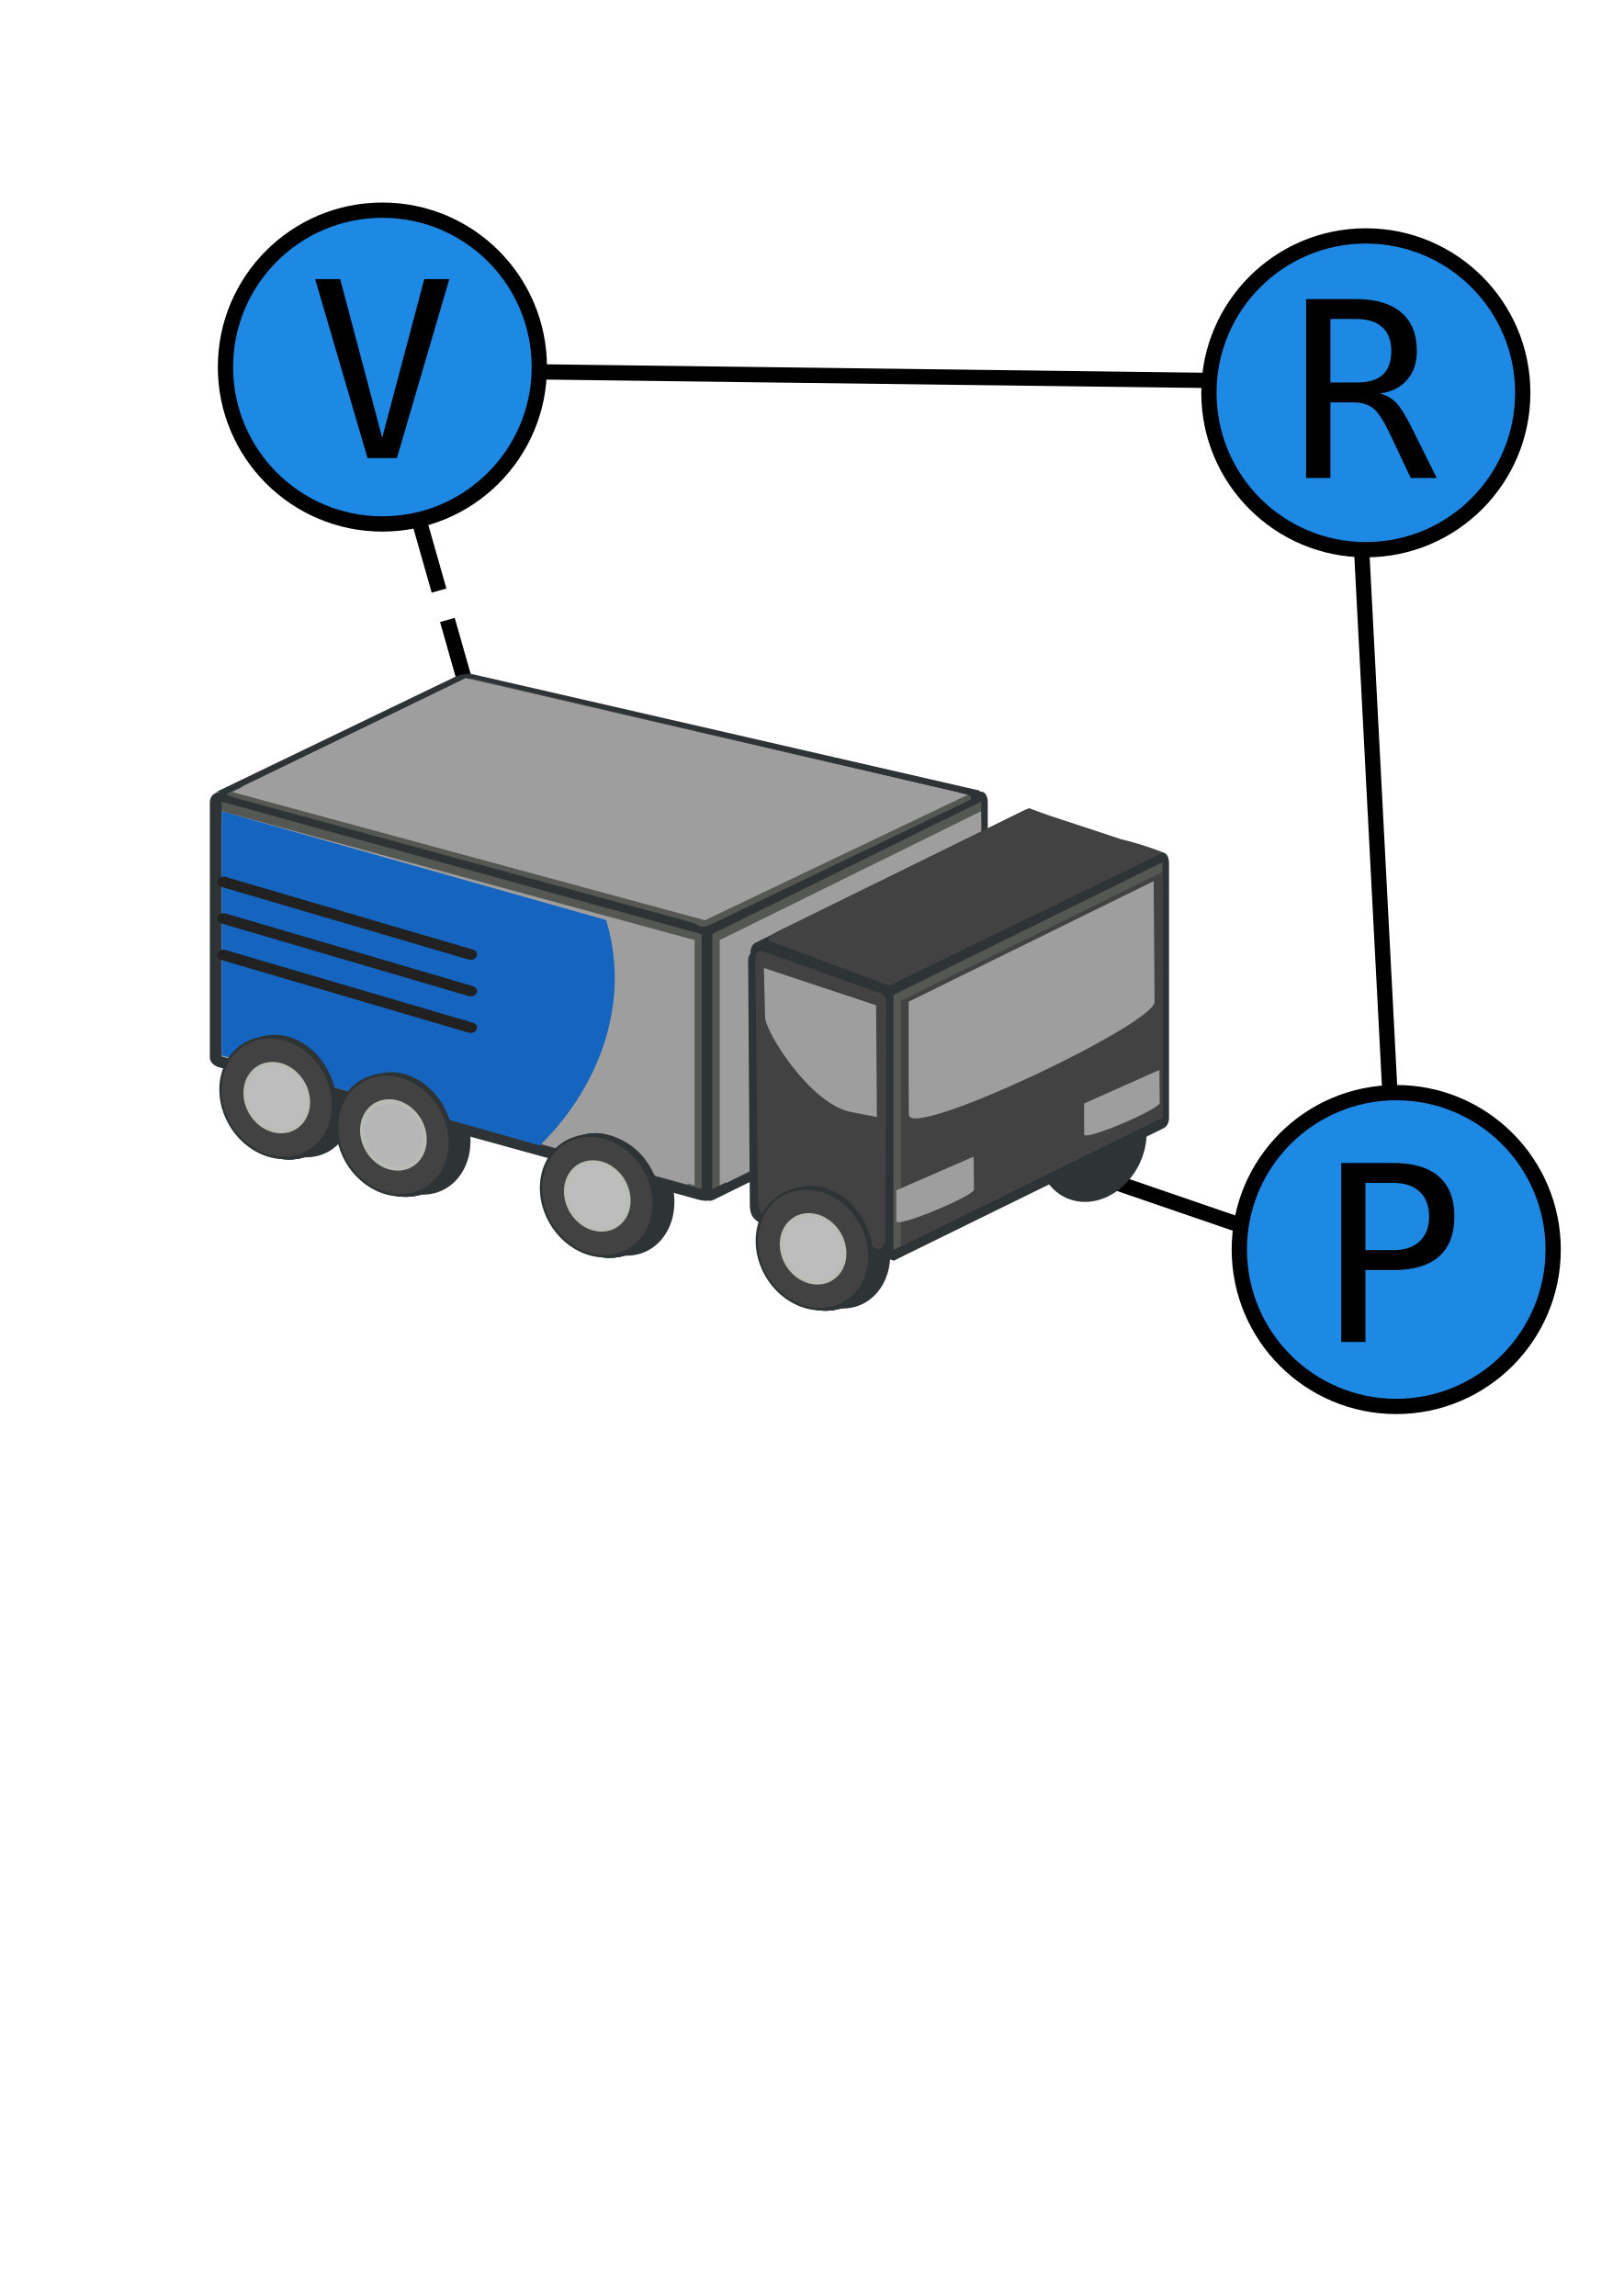
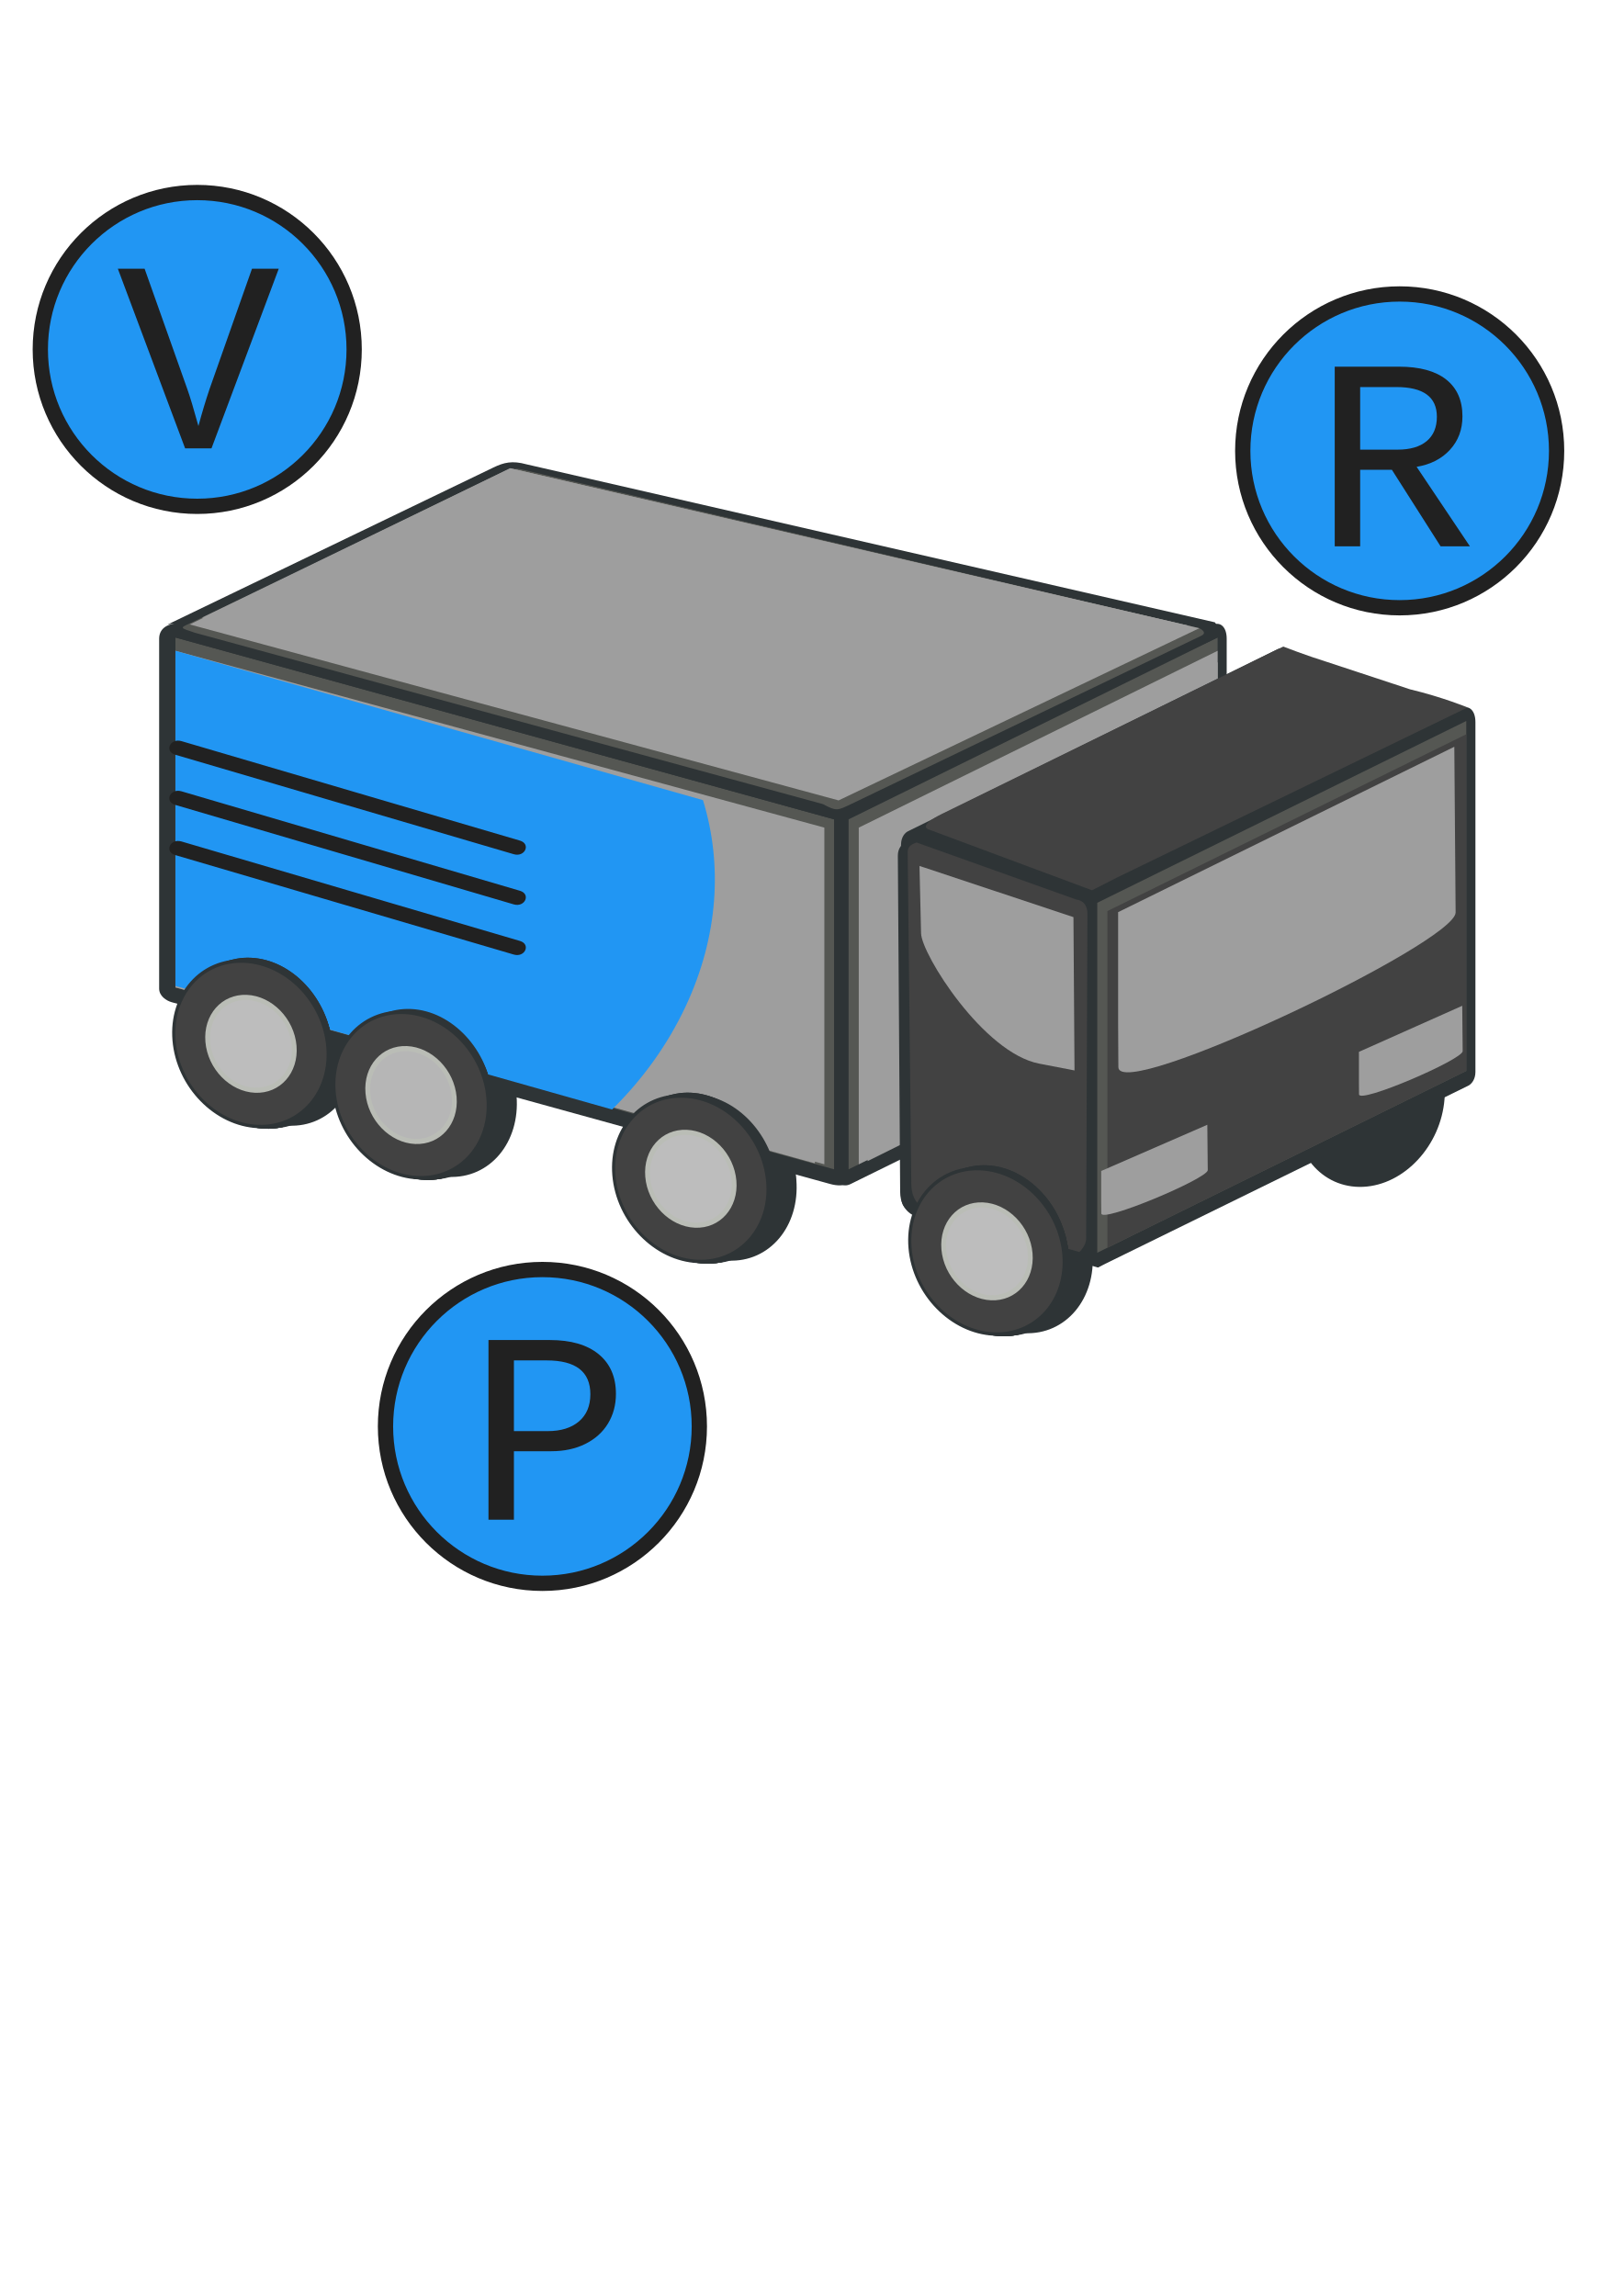
<svg xmlns="http://www.w3.org/2000/svg" width="210mm" height="297mm" viewBox="0 0 744.094 1052.362" id="svg2" version="1.1">
  <defs id="defs4" />
  <g id="layer1">
-     <path style="fill:none;fill-rule:evenodd;stroke:#000000;stroke-width:7;stroke-linecap:butt;stroke-linejoin:miter;stroke-opacity:1;stroke-miterlimit:4;stroke-dasharray:none" d="M 172.857,169.505 620,175.219 641.429,586.648 304.286,470.934" id="path4638" />
-     <path style="fill:none;fill-rule:evenodd;stroke:#000000;stroke-width:7;stroke-linecap:butt;stroke-linejoin:miter;stroke-opacity:1;stroke-miterlimit:4;stroke-dasharray:42,14;stroke-dashoffset:39.9" d="M 170,160.934 250,442.362" id="path4640" />
-     <circle style="fill:#1e88e5;fill-opacity:1;stroke:#000000;stroke-width:7;stroke-linecap:round;stroke-linejoin:round;stroke-miterlimit:4;stroke-dasharray:none;stroke-dashoffset:2.038" id="path4138" cx="175.238" cy="168.241" r="71.914" />
-     <circle style="fill:#1e88e5;fill-opacity:1;stroke:#000000;stroke-width:7;stroke-linecap:round;stroke-linejoin:round;stroke-miterlimit:4;stroke-dasharray:none;stroke-dashoffset:2.038" id="path4138-8" cx="639.856" cy="572.719" r="71.914" />
-     <circle style="fill:#1e88e5;fill-opacity:1;stroke:#000000;stroke-width:7;stroke-linecap:round;stroke-linejoin:round;stroke-miterlimit:4;stroke-dasharray:none;stroke-dashoffset:2.038" id="path4138-4" cx="625.92" cy="180.042" r="71.914" />
-     <g id="g3053" transform="matrix(14.76338,0,0,14.76338,17.33968,315.6644)">
+     <circle style="fill:#2196f3;fill-opacity:1;stroke:#212121;stroke-width:7;stroke-linecap:round;stroke-linejoin:round;stroke-miterlimit:4;stroke-dasharray:none;stroke-dashoffset:2.038;stroke-opacity:1" id="path4138" cx="90.385" cy="160.16" r="71.914" />
+     <g id="g3053" transform="matrix(20.25973,0,0,20.25973,-35.24141,221.2256)">
      <g id="g3053-8" transform="matrix(1.092463,0,0,1.092463,-1.995594,-1.510752)">
        <circle style="fill:#2e3436;stroke:#2e3436;stroke-width:0.584" id="circle4994-2-0" r="14.263" cy="78.395" cx="170.978" transform="matrix(-0.1062808,0.0048,0.00956527,-0.12,49.20306,22.80545)" />
        <circle style="fill:#2e3436;stroke:#2e3436;stroke-width:0.584" id="circle4990-5" r="14.263" cy="78.395" cx="170.978" transform="matrix(-0.1062808,-0.0048,0.00956527,0.12,41.67304,8.659714)" />
        <circle style="fill:#2e3436;stroke:#2e3436;stroke-width:0.584" id="circle4986-7" r="14.263" cy="78.395" cx="170.978" transform="matrix(-0.1062808,-0.0048,0.00956527,0.12,41.51679,8.714403)" />
        <circle style="fill:#2e3436;stroke:#2e3436;stroke-width:0.584" id="circle4992-4" r="14.263" cy="78.395" cx="170.978" transform="matrix(-0.1062808,-0.0048,0.00956527,0.12,41.9141,8.662931)" />
        <circle style="fill:#2e3436;stroke:#2e3436;stroke-width:0.584" id="circle4994-2" r="14.263" cy="78.395" cx="170.978" transform="matrix(-0.1062808,0.0048,0.00956527,-0.12,41.89847,25.74259)" />
        <path style="fill:#2e3436" d="m 22.265,8.634 c -0.063,0.031 -0.146,0.118 -0.146,0.282 l 0,7.247 c 0,0.266 0.131,0.364 0.297,0.282 l 7.64,-3.765 c 0.063,-0.031 0.146,-0.128 0.146,-0.282 l 0,-7.247 c 0,-0.239 -0.131,-0.364 -0.297,-0.282 l -7.64,3.765 z" id="path2996-6-2-4-8" />
        <circle style="fill:#2e3436;stroke:#2e3436;stroke-width:0.584" id="circle4990" r="14.263" cy="78.395" cx="170.978" transform="matrix(-0.1062808,-0.0048,0.00956527,0.12,35.54113,7.156711)" />
        <circle style="fill:#2e3436;stroke:#2e3436;stroke-width:0.584" id="circle4992" r="14.263" cy="78.395" cx="170.978" transform="matrix(-0.1062808,-0.0048,0.00956527,0.12,35.78219,7.159928)" />
        <circle style="fill:#2e3436;stroke:#2e3436;stroke-width:0.584" id="circle4994" r="14.263" cy="78.395" cx="170.978" transform="matrix(-0.1062808,-0.0048,0.00956527,0.12,35.76657,7.066178)" />
        <circle transform="matrix(-0.1062808,-0.0048,0.00956527,0.12,29.59201,5.477559)" cx="170.978" cy="78.395" r="14.263" id="circle4964" style="fill:#2e3436;stroke:#2e3436;stroke-width:0.584" />
        <circle transform="matrix(-0.1062808,-0.0048,0.00956527,0.12,29.49045,5.442402)" cx="170.978" cy="78.395" r="14.263" id="circle4980" style="fill:#2e3436;stroke:#2e3436;stroke-width:0.584" />
        <circle transform="matrix(-0.1062808,-0.0048,0.00956527,0.12,29.74826,5.42287)" cx="170.978" cy="78.395" r="14.263" id="circle4966" style="fill:#2e3436;stroke:#2e3436;stroke-width:0.584" />
        <circle transform="matrix(-0.1062808,-0.0048,0.00956527,0.12,29.98932,5.426087)" cx="170.978" cy="78.395" r="14.263" id="circle4968" style="fill:#2e3436;stroke:#2e3436;stroke-width:0.584" />
        <circle transform="matrix(-0.1062808,-0.0048,0.00956527,0.12,29.97369,5.332337)" cx="170.978" cy="78.395" r="14.263" id="circle4970" style="fill:#2e3436;stroke:#2e3436;stroke-width:0.584" />
        <circle style="fill:#2e3436;stroke:#2e3436;stroke-width:0.584" id="circle107-8-4-4-3-0" r="14.263" cy="78.395" cx="170.978" transform="matrix(-0.1062808,-0.0048,0.00956527,0.12,26.27745,4.416899)" />
        <circle style="fill:#2e3436;stroke:#2e3436;stroke-width:0.584" id="circle107-8-4-4-3-4-8-1" r="14.263" cy="78.395" cx="170.978" transform="matrix(-0.1062808,-0.0048,0.00956527,0.12,26.4337,4.362209)" />
        <circle style="fill:#2e3436;stroke:#2e3436;stroke-width:0.584" id="circle107-8-4-4-3-4-8-9-5" r="14.263" cy="78.395" cx="170.978" transform="matrix(-0.1062808,-0.0048,0.00956527,0.12,26.67475,4.365426)" />
        <circle style="fill:#2e3436;stroke:#2e3436;stroke-width:0.584" id="circle107-8-4-4-3-4-8-9-7-3" r="14.263" cy="78.395" cx="170.978" transform="matrix(-0.1062808,-0.0048,0.00956527,0.12,26.65913,4.271676)" />
        <path style="fill:#2e3436" d="m 20.881,8.096 c 0.112,0.031 0.26,0.118 0.26,0.282 l 0,7.247 c 0,0.266 -0.235,0.364 -0.531,0.282 L 6.974,12.142 c -0.112,-0.031 -0.26,-0.128 -0.26,-0.282 l 0,-7.247 c 0,-0.239 0.234,-0.364 0.531,-0.282 l 13.636,3.765 0,0 z" id="path2996" />
-         <polygon transform="matrix(0.1977332,0,0,0.15,3.260435,3.426568)" style="fill:#555753" points="19.174,7.758 19.174,7.758 88.139,32.858 88.139,81.17 19.174,56.07 " id="polygon2998" />
-         <polygon transform="matrix(0.2003334,0,0,0.15,3.210578,3.426568)" style="fill:#9e9e9e;fill-opacity:1" points="19.174,9.589 86.24,34 86.24,80.48 19.174,56.07 19.174,9.589 " id="polygon3000" />
+         <polygon transform="matrix(0.1977332,0,0,0.15,3.260435,3.426568)" style="fill:#555753" points="19.174,56.07 19.174,7.758 19.174,7.758 88.139,32.858 88.139,81.17 " id="polygon2998" />
+         <polygon transform="matrix(0.2003334,0,0,0.15,3.210578,3.426568)" style="fill:#9e9e9e;fill-opacity:1" points="19.174,9.589 19.174,9.589 86.24,34 86.24,80.48 19.174,56.07 " id="polygon3000" />
        <path style="fill:#9e9e9e;fill-opacity:1" d="m 20.022,8.632 c 0.116,0.032 0.27,0.124 0.27,0.295 l 0,6.552 -13.241,-3.681 0,-6.772 12.971,3.606 0,0 z" id="path3002" />
-         <path style="fill:#1565c0;fill-opacity:1" d="m 17.974,7.957 c 0.408,1.327 0.322,2.818 -0.358,4.27 -0.374,0.799 -0.895,1.517 -1.524,2.137 l -9.041,-2.559 0,-6.94 10.922,3.092 0,0 z" id="path3018" />
+         <path style="fill:#2196f3;fill-opacity:1" d="m 17.974,7.957 c 0.408,1.327 0.322,2.818 -0.358,4.27 -0.374,0.799 -0.895,1.517 -1.524,2.137 l -9.041,-2.559 0,-6.94 10.922,3.092 0,0 z" id="path3018" />
        <path style="clip-rule:evenodd;fill:#212121;fill-opacity:1;fill-rule:evenodd" d="m 7.175,6.735 7.008,2.06 c 0.233,0.068 0.106,0.35 -0.127,0.282 l -7.008,-2.06 c -0.233,-0.068 -0.106,-0.35 0.127,-0.282 l 0,0 z m 0,1.039 7.008,2.06 c 0.233,0.068 0.106,0.35 -0.127,0.282 L 7.048,8.056 c -0.233,-0.068 -0.106,-0.35 0.127,-0.282 l 0,0 z m 0,1.039 7.008,2.06 c 0.233,0.068 0.106,0.35 -0.127,0.282 L 7.048,9.095 c -0.233,-0.068 -0.106,-0.35 0.127,-0.282 l 0,0 z" id="path3024" />
        <path style="fill:#2e3436" d="m 20.881,8.096 c -0.063,0.031 -0.146,0.118 -0.146,0.282 l 0,7.247 c 0,0.266 0.131,0.364 0.297,0.282 l 7.64,-3.765 c 0.063,-0.031 0.146,-0.128 0.146,-0.282 l 0,-7.247 c 0,-0.239 -0.131,-0.364 -0.297,-0.282 l -7.64,3.765 0,0 z" id="path2996-6" />
-         <polygon transform="matrix(-0.1107864,0,0,0.15,30.75416,3.426568)" style="fill:#555753" points="19.174,7.758 88.139,32.858 88.139,81.17 19.174,56.07 19.174,7.758 " id="polygon2998-0" />
-         <polygon transform="matrix(-0.1107864,0,0,0.15,30.75416,3.426568)" style="fill:#9e9e9e;fill-opacity:1" points="19.174,9.589 86.24,34 86.24,80.48 19.174,56.07 19.174,9.589 " id="polygon3000-1" />
+         <polygon transform="matrix(-0.1107864,0,0,0.15,30.75416,3.426568)" style="fill:#555753" points="19.174,7.758 19.174,7.758 88.139,32.858 88.139,81.17 19.174,56.07 " id="polygon2998-0" />
+         <polygon transform="matrix(-0.1107864,0,0,0.15,30.75416,3.426568)" style="fill:#9e9e9e;fill-opacity:1" points="19.174,9.589 19.174,9.589 86.24,34 86.24,80.48 19.174,56.07 " id="polygon3000-1" />
        <path style="fill:#9e9e9e;fill-opacity:1" d="m 21.53,8.636 c -0.064,0.032 -0.148,0.123 -0.148,0.293 l 0,6.504 7.248,-3.596 0,-6.735 z" id="path3002-9" />
        <path style="fill:#2e3436" d="m 28.573,4.275 c 0,0 0.205,0.246 0.057,0.315 l -7.411,3.483 c -0.24,0.113 -0.235,0.364 -0.531,0.282 L 7.052,4.59 C 7.217,4.159 6.776,4.375 6.915,4.308 L 13.635,1.069 c 0.216,-0.104 0.388,-0.148 0.685,-0.066 z" id="path2996-8" />
        <path style="fill:#555753" d="m 28.251,4.397 c 0,0 0.186,0.086 0.041,0.156 l -7.241,3.481 c -0.3,0.144 -0.312,0.155 -0.592,0.006 L 7.454,4.491 C 7.142,4.387 7.145,4.393 7.333,4.304 l 6.551,-3.129 c 0.212,-0.101 0.203,-0.1 0.5,-0.028 z" id="path2996-8-9" />
        <path style="fill:#9e9e9e;fill-opacity:1" d="m 28.251,4.397 c 0,0 0.145,-0.069 0,0 l -7.469,3.566 0,0 -13.434,-3.644 0,0 6.635,-3.234 c -0.004,0.002 -0.296,-0.072 0,0 z" id="path2996-8-9-1" />
        <path style="fill:#9e9e9e;fill-opacity:1" d="m 20.498,7.692 c 0.261,0.116 0.38,0.049 0.511,-0.013 L 28.006,4.339 13.983,1.085 7.603,4.177 Z" id="path3002-9-3" />
        <path style="fill:#2e3436" d="m 22.221,8.601 c -0.063,0.031 -0.146,0.118 -0.146,0.282 l 0,7.247 c 0,0.266 0.131,0.364 0.297,0.282 l 7.64,-3.765 c 0.063,-0.031 0.146,-0.128 0.146,-0.282 l 0,-7.247 c 0,-0.239 -0.131,-0.364 -0.297,-0.282 l -7.64,3.765 z" id="path2996-6-2-4" />
        <circle style="fill:#2e3436;stroke:#2e3436;stroke-width:0.584" id="circle107-8-4-4-3-4-1" r="14.263" cy="78.395" cx="170.978" transform="matrix(-0.1062808,-0.0048,0.00956527,0.12,26.17588,4.381742)" />
        <circle style="fill:#2e3436;stroke:#2e3436;stroke-width:0.584" id="circle107-8-4-4-8-2" r="14.263" cy="78.395" cx="170.978" transform="matrix(-0.1062808,-0.0048,0.00956527,0.12,26.18589,4.428064)" />
        <circle style="fill:#2e3436;stroke:#2e3436;stroke-width:0.584" id="circle107-8-4-4-5" r="14.263" cy="78.395" cx="170.978" transform="matrix(-0.1062808,-0.0048,0.00956527,0.12,26.18589,4.428064)" />
        <circle style="fill:#2e3436;stroke:#2e3436;stroke-width:0.584" id="circle107-8-4-2" r="14.263" cy="78.395" cx="170.978" transform="matrix(-0.1062808,-0.0048,0.00956527,0.12,26.18589,4.428064)" />
        <circle style="fill:#2e3436;stroke:#2e3436;stroke-width:0.584" id="circle107-8-3" r="14.263" cy="78.395" cx="170.978" transform="matrix(-0.1062808,-0.0048,0.00956527,0.12,26.17588,4.381742)" />
        <circle style="fill:#424242;fill-opacity:1;stroke:#2e3436;stroke-width:0.583;stroke-miterlimit:4;stroke-dasharray:none" id="circle107-3-2-1" r="14.263" cy="78.395" cx="170.978" transform="matrix(-0.1116413,-0.0048,0.01004771,0.12,26.91562,4.41706)" />
        <circle style="fill:#bdbdbd;fill-opacity:1;stroke:#babdb6;stroke-width:0.883" id="circle109-3-5-4" r="8.008" cy="78.395" cx="170.977" transform="matrix(-0.1116413,-0.0048,0.01004771,0.12,26.91562,4.41706)" />
        <circle transform="matrix(-0.1062808,-0.0048,0.00956527,0.12,29.49045,5.442402)" cx="170.978" cy="78.395" r="14.263" id="circle4972" style="fill:#2e3436;stroke:#2e3436;stroke-width:0.584" />
        <circle transform="matrix(-0.1062808,-0.0048,0.00956527,0.12,29.50046,5.488725)" cx="170.978" cy="78.395" r="14.263" id="circle4974" style="fill:#2e3436;stroke:#2e3436;stroke-width:0.584" />
        <circle transform="matrix(-0.1062808,-0.0048,0.00956527,0.12,29.50046,5.488725)" cx="170.978" cy="78.395" r="14.263" id="circle4976" style="fill:#2e3436;stroke:#2e3436;stroke-width:0.584" />
        <circle transform="matrix(-0.1062808,-0.0048,0.00956527,0.12,29.50046,5.488725)" cx="170.978" cy="78.395" r="14.263" id="circle4978" style="fill:#2e3436;stroke:#2e3436;stroke-width:0.584" />
        <circle transform="matrix(-0.1116413,-0.0048,0.01004771,0.12,30.23018,5.477721)" cx="170.978" cy="78.395" r="14.263" id="circle4982" style="fill:#424242;fill-opacity:1;stroke:#2e3436;stroke-width:0.583;stroke-miterlimit:4;stroke-dasharray:none" />
        <circle transform="matrix(-0.1116413,-0.0048,0.01004771,0.12,30.23018,5.477721)" cx="170.977" cy="78.395" r="8.008" id="circle4984" style="fill:#bdbdbd;fill-opacity:0.941;stroke:#babdb6;stroke-width:0.883" />
        <circle style="fill:#2e3436;stroke:#2e3436;stroke-width:0.584" id="circle4986" r="14.263" cy="78.395" cx="170.978" transform="matrix(-0.1062808,-0.0048,0.00956527,0.12,35.38488,7.2114)" />
        <circle style="fill:#2e3436;stroke:#2e3436;stroke-width:0.584" id="circle4988" r="14.263" cy="78.395" cx="170.978" transform="matrix(-0.1062808,-0.0048,0.00956527,0.12,35.28332,7.176243)" />
        <circle style="fill:#2e3436;stroke:#2e3436;stroke-width:0.584" id="circle4996" r="14.263" cy="78.395" cx="170.978" transform="matrix(-0.1062808,-0.0048,0.00956527,0.12,35.28332,7.176243)" />
        <circle style="fill:#2e3436;stroke:#2e3436;stroke-width:0.584" id="circle4998" r="14.263" cy="78.395" cx="170.978" transform="matrix(-0.1062808,-0.0048,0.00956527,0.12,35.29333,7.222566)" />
        <circle style="fill:#2e3436;stroke:#2e3436;stroke-width:0.584" id="circle5000" r="14.263" cy="78.395" cx="170.978" transform="matrix(-0.1062808,-0.0048,0.00956527,0.12,35.29333,7.222566)" />
        <circle style="fill:#2e3436;stroke:#2e3436;stroke-width:0.584" id="circle5002" r="14.263" cy="78.395" cx="170.978" transform="matrix(-0.1062808,-0.0048,0.00956527,0.12,35.29333,7.222566)" />
        <circle style="fill:#424242;fill-opacity:1;stroke:#2e3436;stroke-width:0.583;stroke-miterlimit:4;stroke-dasharray:none" id="circle5004" r="14.263" cy="78.395" cx="170.978" transform="matrix(-0.1116413,-0.0048,0.01004771,0.12,36.02306,7.211562)" />
        <circle style="fill:#bdbdbd;fill-opacity:1;stroke:#babdb6;stroke-width:0.883" id="circle5006" r="8.008" cy="78.395" cx="170.977" transform="matrix(-0.1116413,-0.0048,0.01004771,0.12,36.02306,7.211562)" />
        <path style="fill:#2e3436" d="m 22.167,8.833 c -0.068,0.03 -0.159,0.115 -0.158,0.276 l 0.048,6.961 c 0.003,0.434 0.346,0.515 0.346,0.515 l 3.745,1.05 c 0,0 0.26,-0.115 0.263,-0.265 l 0.157,-6.872 c 0,0 -0.048,-0.248 -0.228,-0.168 z" id="path2996-6-2-4-1" />
        <path style="fill:#2e3436" d="m 26.03,9.824 c -0.063,0.031 -0.146,0.118 -0.146,0.282 l 0,7.247 c 0,0 0,0 0.265,0.282 l 7.673,-3.765 c 0.063,-0.031 0.146,-0.128 0.146,-0.282 l 0,-7.247 c 0,-0.239 -0.131,-0.364 -0.297,-0.282 L 26.03,9.824 Z" id="path2996-6-2" />
-         <polygon transform="matrix(-0.1107864,0,0,0.15,35.90275,5.154494)" style="fill:#555753" points="88.139,81.17 19.174,56.07 19.174,7.758 19.174,7.758 88.139,32.858 " id="polygon2998-0-0" />
-         <polygon transform="matrix(-0.1107864,0,0,0.15,35.90275,5.154494)" style="fill:#424242;fill-opacity:1" points="86.24,80.48 19.174,56.07 19.174,9.589 19.174,9.589 86.24,34 " id="polygon3000-1-3" />
+         <polygon transform="matrix(-0.1107864,0,0,0.15,35.90275,5.154494)" style="fill:#555753" points="88.139,32.858 88.139,81.17 19.174,56.07 19.174,7.758 19.174,7.758 " id="polygon2998-0-0" />
+         <polygon transform="matrix(-0.1107864,0,0,0.15,35.90275,5.154494)" style="fill:#424242;fill-opacity:1" points="86.24,34 86.24,80.48 19.174,56.07 19.174,9.589 19.174,9.589 " id="polygon3000-1-3" />
        <path style="fill:#424242;fill-opacity:1" d="M 30.89,5.094 C 30.482,4.968 29.989,4.777 29.989,4.777 l -7.065,3.464 c -0.51,0.25 -0.286,0.32 -0.286,0.32 l 3.392,1.263 0.509,-0.26 7.267,-3.526 c 0,0 -0.519,-0.214 -1.193,-0.376 z" id="path2996-6-2-4-1-8" />
        <path style="fill:#424242;fill-opacity:1" d="m 22.395,8.834 c -0.059,0.03 -0.183,0.049 -0.182,0.208 l 0.075,6.868 c 0.005,0.432 0.301,0.513 0.301,0.513 l 3.178,0.891 c 0,0 0.14,-0.125 0.141,-0.275 l 0.026,-6.735 c 0,0 0.013,-0.258 -0.231,-0.288 z" id="path2996-6-2-4-1-6" />
        <path id="polygon3000-1-3-3" d="m 26.57,10.277 0,2.284 0.005,0.926 c 0.009,0.739 6.978,-2.571 6.983,-3.203 l -0.027,-3.432" style="fill:#9e9e9e;fill-opacity:1" />
        <path id="polygon3000-1-3-3-4" d="m 25.645,10.38 0.022,3.175 -0.731,-0.141 C 23.78,13.192 22.5,11.148 22.49,10.716 L 22.457,9.32" style="fill:#9e9e9e;fill-opacity:1" />
        <path id="polygon3000-1-3-3-9" d="m 26.22,15.637 0,0.626 0.002,0.254 c 0.003,0.202 2.203,-0.724 2.204,-0.897 l -0.009,-0.94" style="fill:#9e9e9e;fill-opacity:1" />
        <path id="polygon3000-1-3-3-9-6" d="m 31.556,13.17 0,0.626 0.002,0.254 c 0.003,0.202 2.144,-0.72 2.146,-0.894 l -0.009,-0.94" style="fill:#9e9e9e;fill-opacity:1" />
        <circle style="fill:#2e3436;stroke:#2e3436;stroke-width:0.584" id="circle4988-3" r="14.263" cy="78.395" cx="170.978" transform="matrix(-0.1062808,-0.0048,0.00956527,0.12,41.41523,8.679246)" />
        <circle style="fill:#2e3436;stroke:#2e3436;stroke-width:0.584" id="circle4996-2" r="14.263" cy="78.395" cx="170.978" transform="matrix(-0.1062808,-0.0048,0.00956527,0.12,41.41523,8.679246)" />
        <circle style="fill:#2e3436;stroke:#2e3436;stroke-width:0.584" id="circle4998-7" r="14.263" cy="78.395" cx="170.978" transform="matrix(-0.1062808,-0.0048,0.00956527,0.12,41.42524,8.725569)" />
        <circle style="fill:#2e3436;stroke:#2e3436;stroke-width:0.584" id="circle5000-5" r="14.263" cy="78.395" cx="170.978" transform="matrix(-0.1062808,-0.0048,0.00956527,0.12,41.42524,8.725569)" />
        <circle style="fill:#2e3436;stroke:#2e3436;stroke-width:0.584" id="circle5002-6" r="14.263" cy="78.395" cx="170.978" transform="matrix(-0.1062808,-0.0048,0.00956527,0.12,41.42524,8.725569)" />
        <circle style="fill:#424242;fill-opacity:1;stroke:#2e3436;stroke-width:0.583;stroke-miterlimit:4;stroke-dasharray:none" id="circle5004-2" r="14.263" cy="78.395" cx="170.978" transform="matrix(-0.1116413,-0.0048,0.01004771,0.12,42.15497,8.714565)" />
        <circle style="fill:#bdbdbd;fill-opacity:1;stroke:#babdb6;stroke-width:0.883" id="circle5006-0" r="8.008" cy="78.395" cx="170.977" transform="matrix(-0.1116413,-0.0048,0.01004771,0.12,42.15497,8.714565)" />
      </g>
    </g>
-     <text xml:space="preserve" style="font-style:normal;font-weight:normal;font-size:112.5px;line-height:125%;font-family:sans-serif;letter-spacing:0px;word-spacing:0px;fill:#000000;fill-opacity:1;stroke:none;stroke-width:1px;stroke-linecap:butt;stroke-linejoin:miter;stroke-opacity:1" x="141.295" y="209.967" id="text4604">
-       <tspan id="tspan4606" x="141.295" y="209.967" style="font-style:normal;font-variant:normal;font-weight:normal;font-stretch:normal;font-size:112.5px;font-family:'DejaVu Sans Mono';-inkscape-font-specification:'DejaVu Sans Mono'">V</tspan>
-     </text>
-     <text xml:space="preserve" style="font-style:normal;font-weight:normal;font-size:112.5px;line-height:125%;font-family:sans-serif;letter-spacing:0px;word-spacing:0px;fill:#000000;fill-opacity:1;stroke:none;stroke-width:1px;stroke-linecap:butt;stroke-linejoin:miter;stroke-opacity:1" x="590.687" y="219.092" id="text4604-2">
-       <tspan id="tspan4606-4" x="590.687" y="219.092" style="font-style:normal;font-variant:normal;font-weight:normal;font-stretch:normal;font-size:112.5px;font-family:'DejaVu Sans Mono';-inkscape-font-specification:'DejaVu Sans Mono'">R</tspan>
-     </text>
    <text xml:space="preserve" style="font-style:normal;font-weight:normal;font-size:40px;line-height:125%;font-family:sans-serif;letter-spacing:0px;word-spacing:0px;fill:#000000;fill-opacity:1;stroke:none;stroke-width:1px;stroke-linecap:butt;stroke-linejoin:miter;stroke-opacity:1" x="660.64" y="588.702" id="text4626">
      <tspan id="tspan4628" x="660.64" y="588.702" />
    </text>
-     <text xml:space="preserve" style="font-style:normal;font-weight:normal;font-size:112.5px;line-height:125%;font-family:sans-serif;letter-spacing:0px;word-spacing:0px;fill:#000000;fill-opacity:1;stroke:none;stroke-width:1px;stroke-linecap:butt;stroke-linejoin:miter;stroke-opacity:1" x="603.819" y="615.072" id="text4604-8">
-       <tspan id="tspan4606-9" x="603.819" y="615.072" style="font-style:normal;font-variant:normal;font-weight:normal;font-stretch:normal;font-size:112.5px;font-family:'DejaVu Sans Mono';-inkscape-font-specification:'DejaVu Sans Mono'">P</tspan>
+     <circle style="fill:#2196f3;fill-opacity:1;stroke:#212121;stroke-width:7;stroke-linecap:round;stroke-linejoin:round;stroke-miterlimit:4;stroke-dasharray:none;stroke-dashoffset:2.038;stroke-opacity:1" id="path4138-2" cx="641.429" cy="206.648" r="71.914" />
+     <text xml:space="preserve" style="font-style:normal;font-variant:normal;font-weight:normal;font-stretch:normal;font-size:125px;line-height:125%;font-family:'DejaVu Sans';-inkscape-font-specification:'DejaVu Sans';letter-spacing:0px;word-spacing:0px;fill:#212121;fill-opacity:1;stroke:none;stroke-width:1px;stroke-linecap:butt;stroke-linejoin:miter;stroke-opacity:1;" x="601.772" y="250.404" id="text4604-9">
+       <tspan id="tspan4606-8" x="601.772" y="250.404" style="font-style:normal;font-variant:normal;font-weight:normal;font-stretch:normal;font-size:125px;font-family:'Liberation Mono';-inkscape-font-specification:'Liberation Mono';fill:#212121;fill-opacity:1;">R</tspan>
+     </text>
+     <circle style="fill:#2196f3;fill-opacity:1;stroke:#212121;stroke-width:7;stroke-linecap:round;stroke-linejoin:round;stroke-miterlimit:4;stroke-dasharray:none;stroke-dashoffset:2.038;stroke-opacity:1" id="path4138-1" cx="248.571" cy="653.791" r="71.914" />
+     <text xml:space="preserve" style="font-style:normal;font-variant:normal;font-weight:normal;font-stretch:normal;font-size:112.5px;line-height:125%;font-family:MathJax_Typewriter;-inkscape-font-specification:MathJax_Typewriter;letter-spacing:0px;word-spacing:0px;fill:#212121;fill-opacity:1;stroke:none;stroke-width:1px;stroke-linecap:butt;stroke-linejoin:miter;stroke-opacity:1" x="213.965" y="696.537" id="text4604-0">
+       <tspan id="tspan4606-7" x="213.965" y="696.537" style="font-style:normal;font-variant:normal;font-weight:normal;font-stretch:normal;font-size:125px;font-family:'Liberation Mono';-inkscape-font-specification:'Liberation Mono';fill:#212121;fill-opacity:1">P</tspan>
+     </text>
+     <text xml:space="preserve" style="font-style:normal;font-weight:normal;font-size:40px;line-height:278%;font-family:sans-serif;letter-spacing:0px;word-spacing:0px;fill:#212121;fill-opacity:1;stroke:none;stroke-width:1px;stroke-linecap:butt;stroke-linejoin:miter;stroke-opacity:1;" x="53.398" y="205.513" id="text4271">
+       <tspan id="tspan4273" x="53.398" y="205.513" style="font-style:normal;font-variant:normal;font-weight:normal;font-stretch:normal;font-size:125px;line-height:278%;font-family:'Liberation Mono';-inkscape-font-specification:'Liberation Mono';letter-spacing:2.8px;fill:#212121;fill-opacity:1;">V</tspan>
    </text>
  </g>
</svg>
